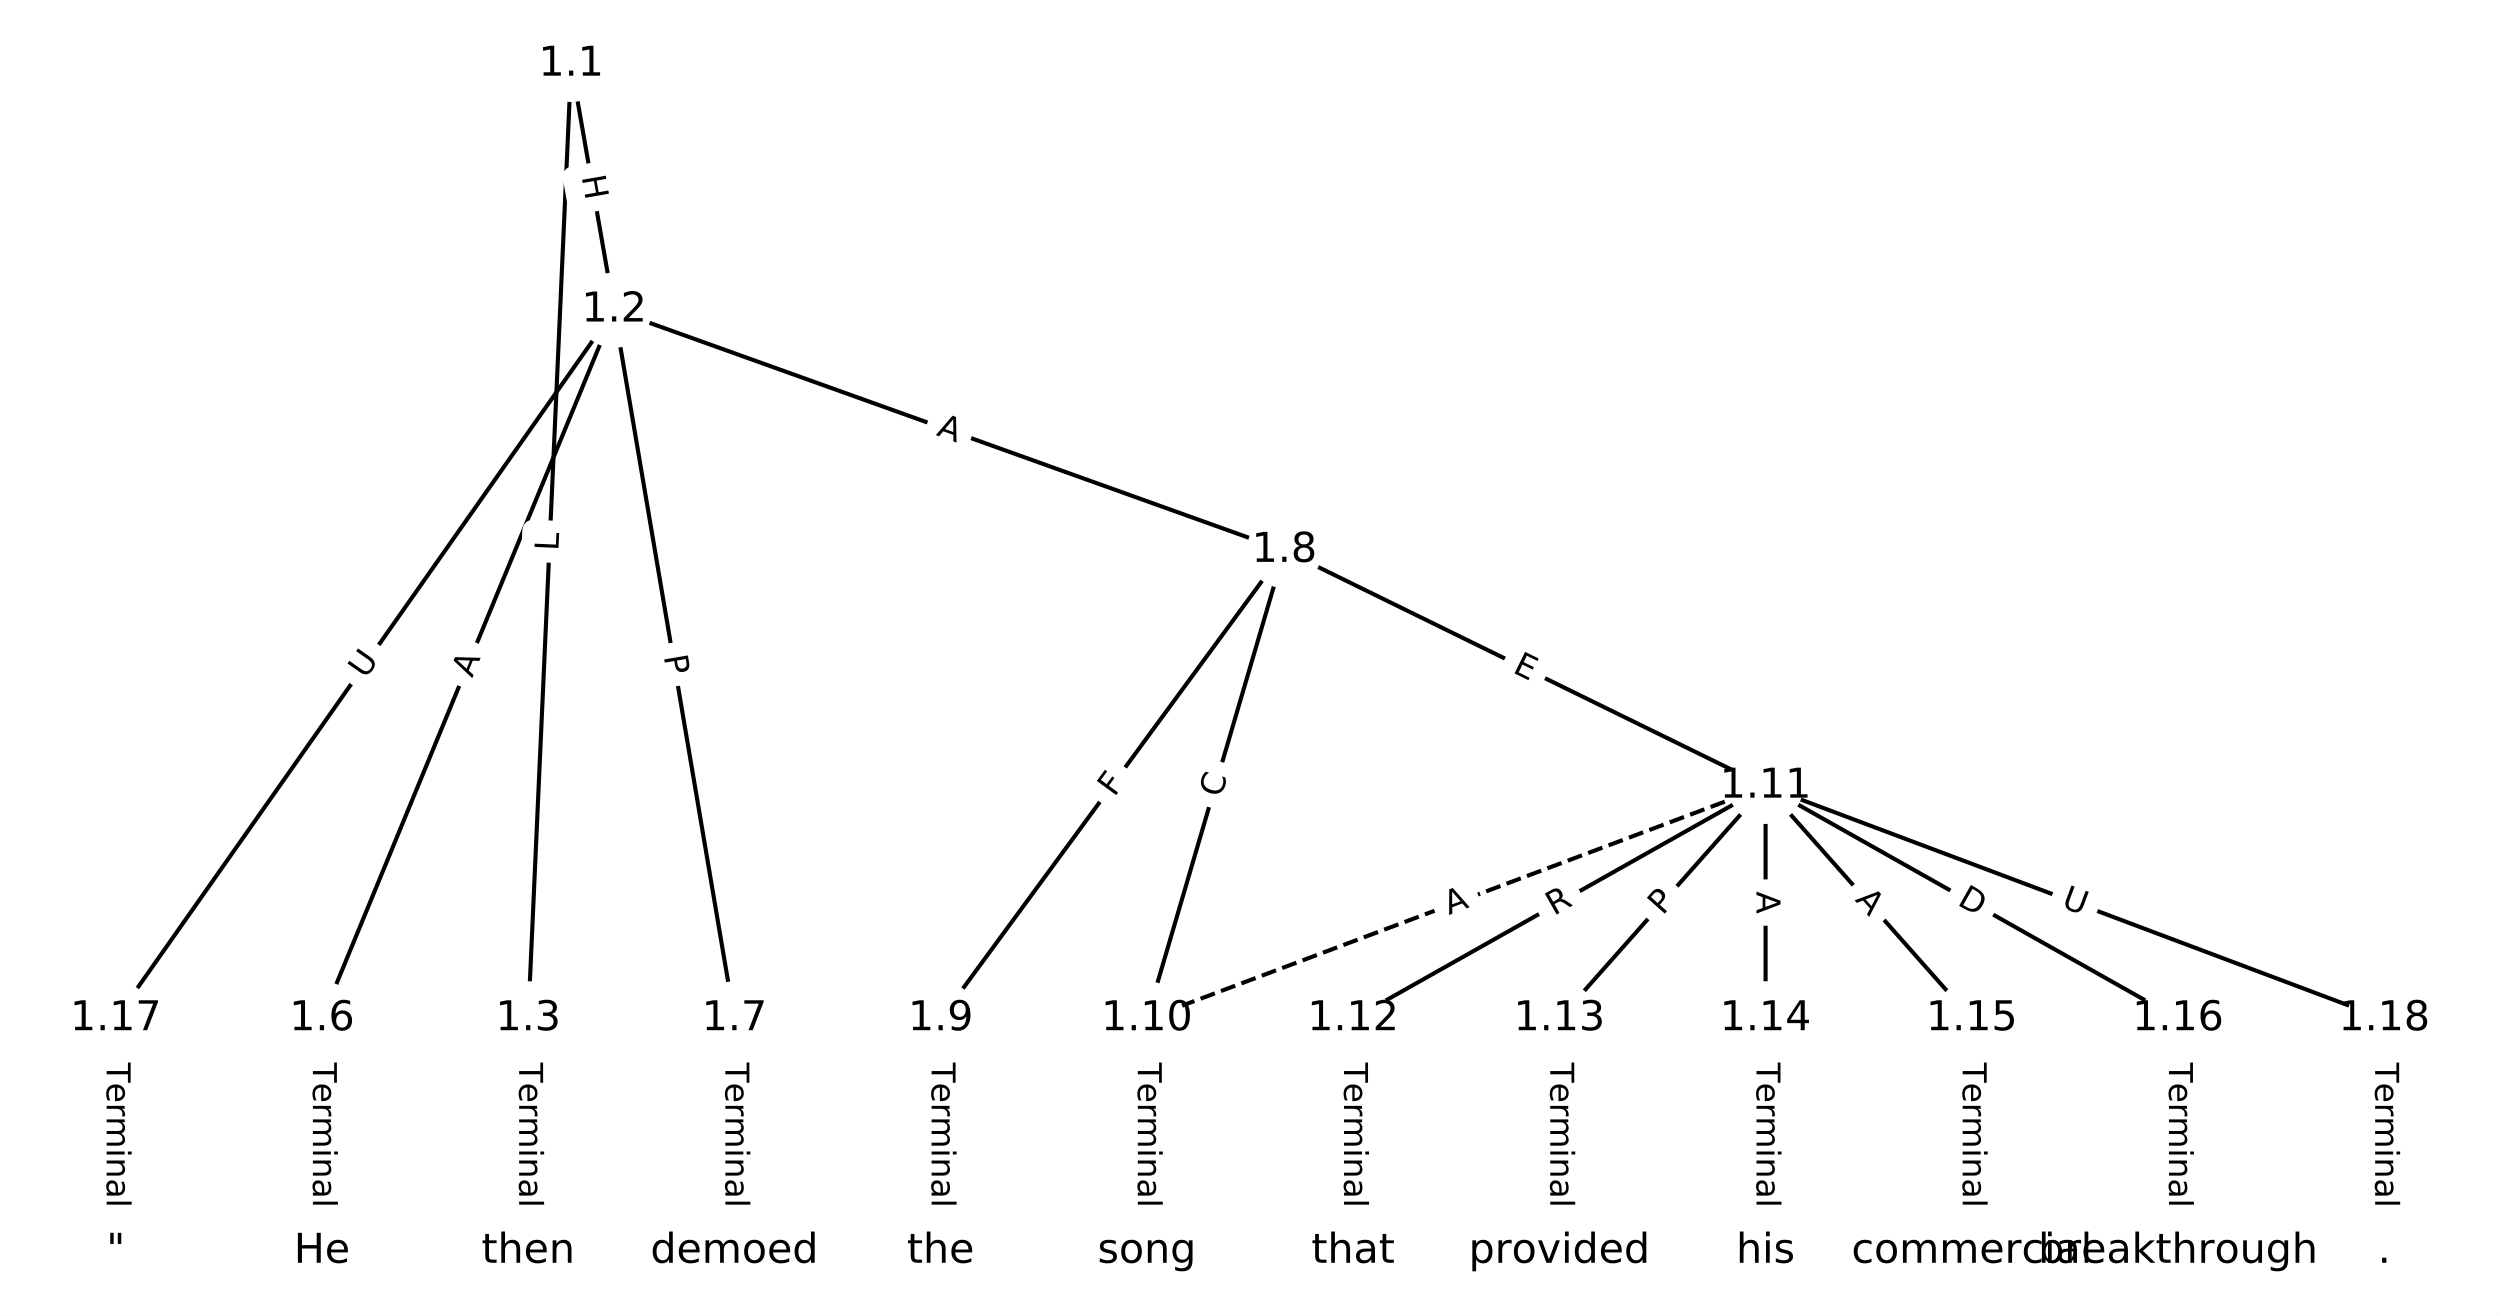
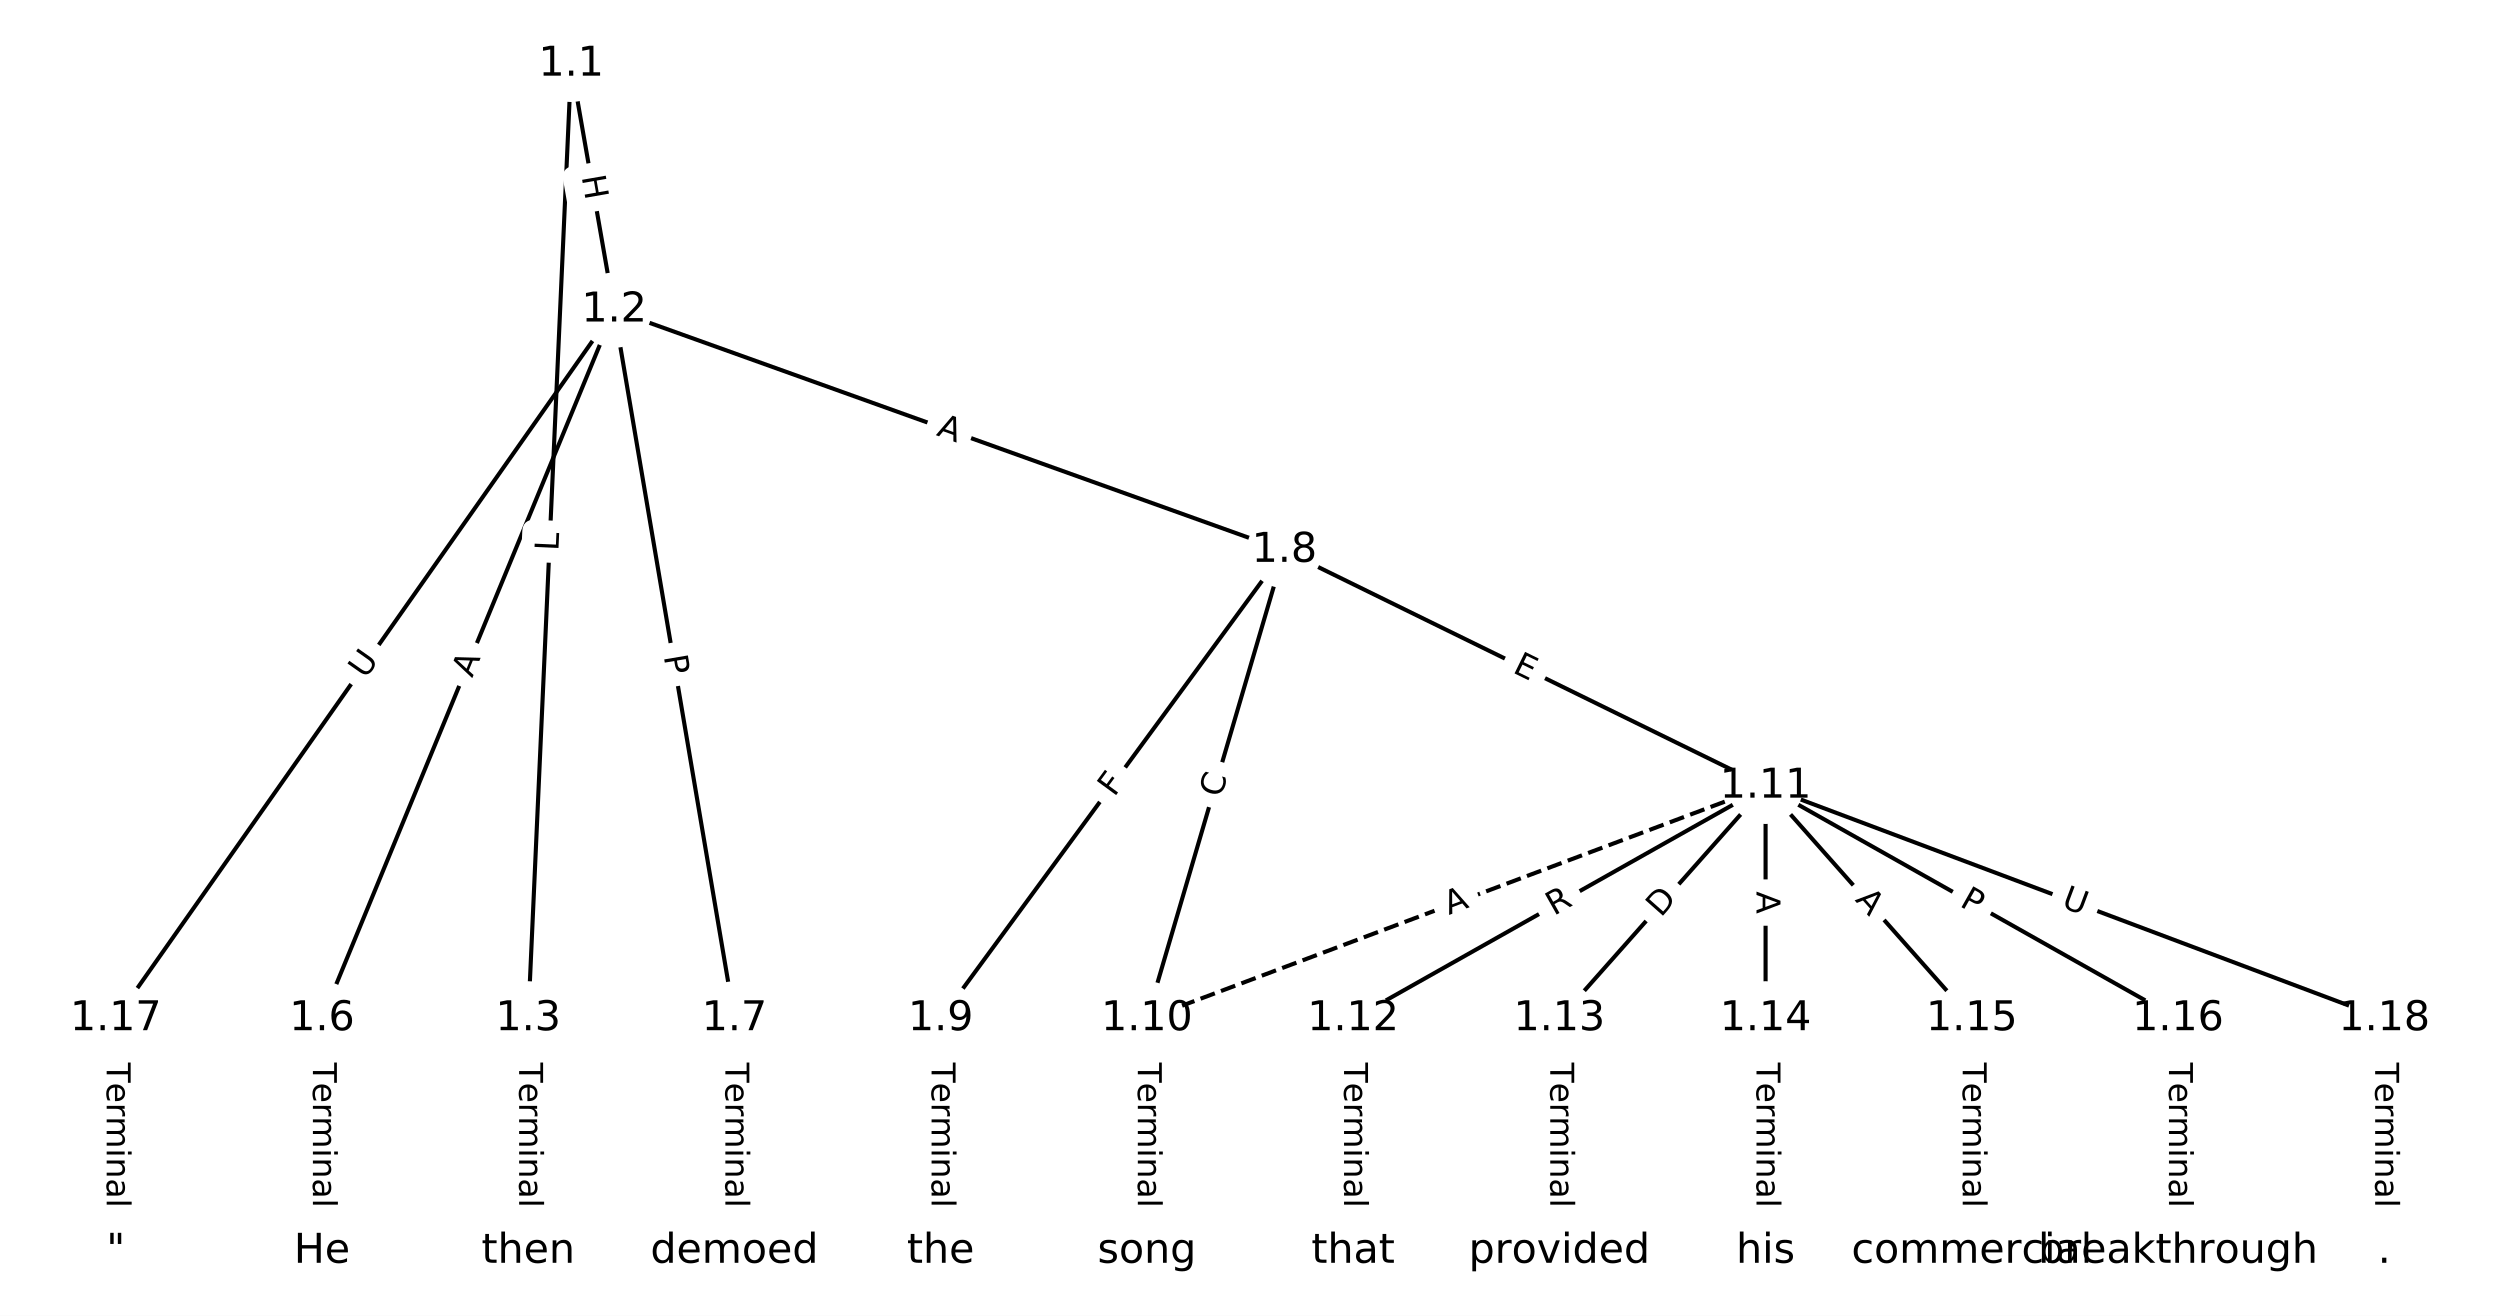
<svg xmlns="http://www.w3.org/2000/svg" xmlns:xlink="http://www.w3.org/1999/xlink" width="608pt" height="320pt" version="1.1" viewBox="0 0 608 320">
  <defs>
    <style type="text/css">*{stroke-linecap:butt;stroke-linejoin:round;}</style>
  </defs>
  <path d="m0 320h608v-320h-608z" fill="#fff" />
  <g fill="none" stroke="#000">
    <path d="m138.91 15.648 10.449 59.784" clip-path="url(#a)" />
    <path d="m138.91 15.648-10.449 232.14" clip-path="url(#a)" />
    <path d="m149.36 75.431-71.052 172.36" clip-path="url(#a)" />
    <path d="m149.36 75.431 29.257 172.36" clip-path="url(#a)" />
    <path d="m149.36 75.431 163 58.452" clip-path="url(#a)" />
    <path d="m149.36 75.431-121.21 172.36" clip-path="url(#a)" />
    <path d="m128.46 247.79v56.561" clip-path="url(#a)" />
    <path d="m78.305 247.79v56.561" clip-path="url(#a)" />
    <path d="m178.61 247.79v56.561" clip-path="url(#a)" />
    <path d="m312.36 133.88-83.591 113.91" clip-path="url(#a)" />
    <path d="m312.36 133.88-33.436 113.91" clip-path="url(#a)" />
    <path d="m312.36 133.88 117.03 57.348" clip-path="url(#a)" />
    <path d="m228.77 247.79v56.561" clip-path="url(#a)" />
    <path d="m278.92 247.79v56.561" clip-path="url(#a)" />
    <path d="m429.39 191.23-150.46 56.561" clip-path="url(#a)" stroke-dasharray="3.7,1.6" />
    <path d="m429.39 191.23-100.31 56.561" clip-path="url(#a)" />
    <path d="m429.39 191.23-50.154 56.561" clip-path="url(#a)" />
    <path d="m429.39 191.23v56.561" clip-path="url(#a)" />
    <path d="m429.39 191.23 50.154 56.561" clip-path="url(#a)" />
    <path d="m429.39 191.23 100.31 56.561" clip-path="url(#a)" />
    <path d="m429.39 191.23 150.46 56.561" clip-path="url(#a)" />
    <path d="m329.08 247.79v56.561" clip-path="url(#a)" />
    <path d="m379.23 247.79v56.561" clip-path="url(#a)" />
    <path d="m429.39 247.79v56.561" clip-path="url(#a)" />
    <path d="m479.54 247.79v56.561" clip-path="url(#a)" />
    <path d="m529.69 247.79v56.561" clip-path="url(#a)" />
    <path d="m28.151 247.79v56.561" clip-path="url(#a)" />
    <path d="m579.85 247.79v56.561" clip-path="url(#a)" />
  </g>
  <path d="m137.44 43.656 1.036 5.926q0.413 2.364 2.777 1.951l7.627-1.333q2.364-0.413 1.951-2.777l-1.036-5.926q-0.413-2.364-2.777-1.951l-7.627 1.333q-2.364 0.413-1.951 2.777z" clip-path="url(#a)" fill="#fff" stroke="#fff" />
  <g clip-path="url(#a)">
    <defs>
      <path id="u" d="m9.812 72.906h9.859v-29.891h35.844v29.891h9.859v-72.906h-9.859v34.719h-35.844v-34.719h-9.859z" />
    </defs>
    <g transform="translate(141.44 42.956) rotate(80.086) scale(.08 -.08)">
      <use xlink:href="#u" />
    </g>
  </g>
  <path d="m139.85 134.23 0.2-4.453q0.108-2.398-2.29-2.506l-7.735-0.348q-2.398-0.108-2.506 2.29l-0.2 4.453q-0.108 2.398 2.29 2.506l7.735 0.348q2.398 0.108 2.506-2.29z" clip-path="url(#a)" fill="#fff" stroke="#fff" />
  <g clip-path="url(#a)">
    <defs>
      <path id="ae" d="m9.812 72.906h9.859v-64.609h35.5v-8.297h-45.359z" />
    </defs>
    <g transform="translate(135.79 134.05) rotate(-87.423) scale(.08 -.08)">
      <use xlink:href="#ae" />
    </g>
  </g>
  <path d="m118.59 166.53 2.086-5.059q0.915-2.219-1.304-3.134l-7.158-2.951q-2.219-0.915-3.134 1.304l-2.086 5.059q-0.915 2.219 1.304 3.134l7.158 2.951q2.219 0.915 3.134-1.304z" clip-path="url(#a)" fill="#fff" stroke="#fff" />
  <g clip-path="url(#a)">
    <defs>
      <path id="n" d="m34.188 63.188-13.391-36.281h26.812zm-5.578 9.719h11.188l27.781-72.906h-10.25l-6.641 18.703h-32.859l-6.641-18.703h-10.406z" />
    </defs>
    <g transform="translate(114.83 164.98) rotate(-67.597) scale(.08 -.08)">
      <use xlink:href="#n" />
    </g>
  </g>
  <path d="m157.4 160.28 0.807 4.756q0.402 2.366 2.768 1.964l7.633-1.296q2.366-0.402 1.964-2.768l-0.807-4.756q-0.402-2.366-2.768-1.964l-7.633 1.296q-2.366 0.402-1.964 2.768z" clip-path="url(#a)" fill="#fff" stroke="#fff" />
  <g clip-path="url(#a)">
    <defs>
      <path id="t" d="m19.672 64.797v-27.391h12.406q6.891 0 10.641 3.562 3.766 3.562 3.766 10.156 0 6.547-3.766 10.109-3.75 3.562-10.641 3.562zm-9.859 8.109h22.266q12.266 0 18.531-5.547 6.281-5.547 6.281-16.234 0-10.797-6.281-16.312-6.266-5.516-18.531-5.516h-12.406v-29.297h-9.859z" />
    </defs>
    <g transform="translate(161.41 159.6) rotate(80.366) scale(.08 -.08)">
      <use xlink:href="#t" />
    </g>
  </g>
  <path d="m226.17 109.64 5.151 1.847q2.259 0.81 3.069-1.449l2.614-7.288q0.81-2.259-1.449-3.069l-5.151-1.847q-2.259-0.81-3.069 1.449l-2.614 7.288q-0.81 2.259 1.449 3.069z" clip-path="url(#a)" fill="#fff" stroke="#fff" />
  <g clip-path="url(#a)">
    <g transform="translate(227.54 105.81) rotate(19.728) scale(.08 -.08)">
      <use xlink:href="#n" />
    </g>
  </g>
  <path d="m92.2 167.61 3.368-4.789q1.381-1.963-0.583-3.344l-6.333-4.454q-1.963-1.381-3.344 0.583l-3.368 4.789q-1.381 1.963 0.583 3.344l6.333 4.454q1.963 1.381 3.344-0.583z" clip-path="url(#a)" fill="#fff" stroke="#fff" />
  <g clip-path="url(#a)">
    <defs>
      <path id="s" d="m8.688 72.906h9.922v-44.297q0-11.719 4.234-16.875 4.25-5.141 13.781-5.141 9.469 0 13.719 5.141 4.25 5.156 4.25 16.875v44.297h9.906v-45.516q0-14.25-7.062-21.531-7.047-7.281-20.812-7.281-13.828 0-20.891 7.281-7.047 7.281-7.047 21.531z" />
    </defs>
    <g transform="translate(88.876 165.28) rotate(-54.885) scale(.08 -.08)">
      <use xlink:href="#s" />
    </g>
  </g>
  <path d="m122.19 258.43v35.285q0 2.4 2.4 2.4h7.742q2.4 0 2.4-2.4v-35.285q0-2.4-2.4-2.4h-7.742q-2.4 0-2.4 2.4z" clip-path="url(#a)" fill="#fff" stroke="#fff" />
  <g clip-path="url(#a)">
    <defs>
      <path id="l" d="m-0.297 72.906h61.672v-8.312h-25.875v-64.594h-9.906v64.594h-25.891z" />
      <path id="d" d="m56.203 29.594v-4.391h-41.312q0.594-9.281 5.594-14.141t13.938-4.859q5.172 0 10.031 1.266t9.656 3.812v-8.5q-4.844-2.047-9.922-3.125t-10.297-1.078q-13.094 0-20.734 7.609-7.641 7.625-7.641 20.625 0 13.422 7.25 21.297 7.25 7.891 19.562 7.891 11.031 0 17.453-7.109 6.422-7.094 6.422-19.297zm-8.984 2.641q-0.094 7.359-4.125 11.75-4.031 4.406-10.672 4.406-7.516 0-12.031-4.25t-5.203-11.969z" />
      <path id="f" d="m41.109 46.297q-1.516 0.875-3.297 1.281-1.781 0.422-3.922 0.422-7.625 0-11.703-4.953t-4.078-14.234v-28.812h-9.031v54.688h9.031v-8.5q2.844 4.984 7.375 7.391 4.547 2.422 11.047 2.422 0.922 0 2.047-0.125 1.125-0.109 2.484-0.359z" />
      <path id="h" d="m52 44.188q3.375 6.062 8.062 8.938t11.031 2.875q8.547 0 13.188-5.984 4.641-5.969 4.641-17v-33.016h-9.031v32.719q0 7.859-2.797 11.656-2.781 3.812-8.484 3.812-6.984 0-11.047-4.641-4.047-4.625-4.047-12.641v-30.906h-9.031v32.719q0 7.906-2.781 11.688t-8.594 3.781q-6.891 0-10.953-4.656-4.047-4.656-4.047-12.625v-30.906h-9.031v54.688h9.031v-8.5q3.078 5.031 7.375 7.422t10.203 2.391q5.969 0 10.141-3.031 4.172-3.016 6.172-8.781z" />
      <path id="i" d="m9.422 54.688h8.984v-54.688h-8.984zm0 21.297h8.984v-11.391h-8.984z" />
      <path id="j" d="m54.891 33.016v-33.016h-8.984v32.719q0 7.766-3.031 11.609-3.031 3.859-9.078 3.859-7.281 0-11.484-4.641-4.203-4.625-4.203-12.641v-30.906h-9.031v54.688h9.031v-8.5q3.234 4.938 7.594 7.375 4.375 2.438 10.094 2.438 9.422 0 14.25-5.828 4.844-5.828 4.844-17.156z" />
      <path id="g" d="m34.281 27.484q-10.891 0-15.094-2.484t-4.203-8.5q0-4.781 3.156-7.594 3.156-2.797 8.562-2.797 7.484 0 12 5.297t4.516 14.078v2zm17.922 3.719v-31.203h-8.984v8.297q-3.078-4.969-7.672-7.344t-11.234-2.375q-8.391 0-13.359 4.719-4.953 4.719-4.953 12.625 0 9.219 6.172 13.906 6.188 4.688 18.438 4.688h12.609v0.891q0 6.203-4.078 9.594t-11.453 3.391q-4.688 0-9.141-1.125-4.438-1.125-8.531-3.375v8.312q4.922 1.906 9.562 2.844 4.641 0.953 9.031 0.953 11.875 0 17.734-6.156 5.859-6.141 5.859-18.641z" />
      <path id="k" d="m9.422 75.984h8.984v-75.984h-8.984z" />
    </defs>
    <g transform="translate(126.25 258.43) rotate(90) scale(.08 -.08)">
      <use xlink:href="#l" />
      <use x="60.818" xlink:href="#d" />
      <use x="122.342" xlink:href="#f" />
      <use x="163.439" xlink:href="#h" />
      <use x="260.852" xlink:href="#i" />
      <use x="288.635" xlink:href="#j" />
      <use x="352.014" xlink:href="#g" />
      <use x="413.293" xlink:href="#k" />
    </g>
  </g>
  <path d="m72.034 258.43v35.285q0 2.4 2.4 2.4h7.742q2.4 0 2.4-2.4v-35.285q0-2.4-2.4-2.4h-7.742q-2.4 0-2.4 2.4z" clip-path="url(#a)" fill="#fff" stroke="#fff" />
  <g clip-path="url(#a)">
    <g transform="translate(76.098 258.43) rotate(90) scale(.08 -.08)">
      <use xlink:href="#l" />
      <use x="60.818" xlink:href="#d" />
      <use x="122.342" xlink:href="#f" />
      <use x="163.439" xlink:href="#h" />
      <use x="260.852" xlink:href="#i" />
      <use x="288.635" xlink:href="#j" />
      <use x="352.014" xlink:href="#g" />
      <use x="413.293" xlink:href="#k" />
    </g>
  </g>
  <path d="m172.34 258.43v35.285q0 2.4 2.4 2.4h7.742q2.4 0 2.4-2.4v-35.285q0-2.4-2.4-2.4h-7.742q-2.4 0-2.4 2.4z" clip-path="url(#a)" fill="#fff" stroke="#fff" />
  <g clip-path="url(#a)">
    <g transform="translate(176.41 258.43) rotate(90) scale(.08 -.08)">
      <use xlink:href="#l" />
      <use x="60.818" xlink:href="#d" />
      <use x="122.342" xlink:href="#f" />
      <use x="163.439" xlink:href="#h" />
      <use x="260.852" xlink:href="#i" />
      <use x="288.635" xlink:href="#j" />
      <use x="352.014" xlink:href="#g" />
      <use x="413.293" xlink:href="#k" />
    </g>
  </g>
  <path d="m274.26 196.4 2.722-3.71q1.42-1.935-0.515-3.355l-6.242-4.581q-1.935-1.42-3.355 0.515l-2.722 3.71q-1.42 1.935 0.515 3.355l6.242 4.581q1.935 1.42 3.355-0.515z" clip-path="url(#a)" fill="#fff" stroke="#fff" />
  <g clip-path="url(#a)">
    <defs>
      <path id="af" d="m9.812 72.906h41.891v-8.312h-32.031v-21.484h28.906v-8.297h-28.906v-34.812h-9.859z" />
    </defs>
    <g transform="translate(270.98 194) rotate(-53.727) scale(.08 -.08)">
      <use xlink:href="#af" />
    </g>
  </g>
  <path d="m300.87 195.28 1.573-5.36q0.676-2.303-1.627-2.979l-7.429-2.181q-2.303-0.676-2.979 1.627l-1.573 5.36q-0.676 2.303 1.627 2.979l7.429 2.181q2.303 0.676 2.979-1.627z" clip-path="url(#a)" fill="#fff" stroke="#fff" />
  <g clip-path="url(#a)">
    <defs>
      <path id="ai" d="m64.406 67.281v-10.391q-4.984 4.641-10.625 6.922-5.641 2.297-11.984 2.297-12.5 0-19.141-7.641t-6.641-22.094q0-14.406 6.641-22.047t19.141-7.641q6.344 0 11.984 2.297t10.625 6.938v-10.312q-5.172-3.516-10.969-5.281-5.781-1.75-12.219-1.75-16.562 0-26.094 10.125-9.516 10.141-9.516 27.672 0 17.578 9.516 27.703 9.531 10.141 26.094 10.141 6.531 0 12.312-1.734 5.797-1.734 10.875-5.203z" />
    </defs>
    <g transform="translate(296.97 194.14) rotate(-73.641) scale(.08 -.08)">
      <use xlink:href="#ai" />
    </g>
  </g>
  <path d="m365.84 167.08 4.539 2.224q2.155 1.056 3.211-1.099l3.407-6.953q1.056-2.155-1.099-3.211l-4.539-2.224q-2.155-1.056-3.211 1.099l-3.407 6.953q-1.056 2.155 1.099 3.211z" clip-path="url(#a)" fill="#fff" stroke="#fff" />
  <g clip-path="url(#a)">
    <defs>
      <path id="ag" d="m9.812 72.906h46.094v-8.312h-36.234v-21.578h34.719v-8.297h-34.719v-26.422h37.109v-8.297h-46.969z" />
    </defs>
    <g transform="translate(367.63 163.43) rotate(26.107) scale(.08 -.08)">
      <use xlink:href="#ag" />
    </g>
  </g>
  <path d="m222.5 258.43v35.285q0 2.4 2.4 2.4h7.742q2.4 0 2.4-2.4v-35.285q0-2.4-2.4-2.4h-7.742q-2.4 0-2.4 2.4z" clip-path="url(#a)" fill="#fff" stroke="#fff" />
  <g clip-path="url(#a)">
    <g transform="translate(226.56 258.43) rotate(90) scale(.08 -.08)">
      <use xlink:href="#l" />
      <use x="60.818" xlink:href="#d" />
      <use x="122.342" xlink:href="#f" />
      <use x="163.439" xlink:href="#h" />
      <use x="260.852" xlink:href="#i" />
      <use x="288.635" xlink:href="#j" />
      <use x="352.014" xlink:href="#g" />
      <use x="413.293" xlink:href="#k" />
    </g>
  </g>
  <path d="m272.65 258.43v35.285q0 2.4 2.4 2.4h7.742q2.4 0 2.4-2.4v-35.285q0-2.4-2.4-2.4h-7.742q-2.4 0-2.4 2.4z" clip-path="url(#a)" fill="#fff" stroke="#fff" />
  <g clip-path="url(#a)">
    <g transform="translate(276.72 258.43) rotate(90) scale(.08 -.08)">
      <use xlink:href="#l" />
      <use x="60.818" xlink:href="#d" />
      <use x="122.342" xlink:href="#f" />
      <use x="163.439" xlink:href="#h" />
      <use x="260.852" xlink:href="#i" />
      <use x="288.635" xlink:href="#j" />
      <use x="352.014" xlink:href="#g" />
      <use x="413.293" xlink:href="#k" />
    </g>
  </g>
  <path d="m353.8 226.34 5.122-1.926q2.247-0.844 1.402-3.091l-2.724-7.247q-0.844-2.247-3.091-1.402l-5.122 1.926q-2.247 0.844-1.402 3.091l2.724 7.247q0.844 2.247 3.091 1.402z" clip-path="url(#a)" fill="#fff" stroke="#fff" />
  <g clip-path="url(#a)">
    <g transform="translate(352.37 222.54) rotate(-20.602) scale(.08 -.08)">
      <use xlink:href="#n" />
    </g>
  </g>
  <path d="m379.89 226.34 4.842-2.73q2.091-1.179 0.912-3.269l-3.803-6.744q-1.179-2.091-3.269-0.912l-4.842 2.73q-2.091 1.179-0.912 3.269l3.803 6.744q1.179 2.091 3.269 0.912z" clip-path="url(#a)" fill="#fff" stroke="#fff" />
  <g clip-path="url(#a)">
    <defs>
      <path id="ad" d="m44.391 34.188q3.172-1.078 6.172-4.594t6.031-9.672l10.016-19.922h-10.609l-9.312 18.703q-3.625 7.328-7.016 9.719t-9.25 2.391h-10.75v-30.812h-9.859v72.906h22.266q12.5 0 18.656-5.234 6.156-5.219 6.156-15.766 0-6.891-3.203-11.438-3.203-4.531-9.297-6.281zm-24.719 30.609v-25.875h12.406q7.125 0 10.766 3.297t3.641 9.688-3.641 9.641-10.766 3.25z" />
    </defs>
    <g transform="translate(377.89 222.8) rotate(-29.417) scale(.08 -.08)">
      <use xlink:href="#ad" />
    </g>
  </g>
-   <path d="m407.4 225.48 3.2-3.609q1.592-1.796-0.203-3.388l-5.793-5.137q-1.796-1.592-3.388 0.203l-3.2 3.609q-1.592 1.796 0.203 3.388l5.793 5.137q1.796 1.592 3.388-0.203z" clip-path="url(#a)" fill="#fff" stroke="#fff" />
-   <g clip-path="url(#a)">
-     <g transform="translate(404.36 222.78) rotate(-48.435) scale(.08 -.08)">
-       <use xlink:href="#t" />
+   <path d="m406.96 225.98 4.087-4.609q1.592-1.796-0.203-3.388l-5.793-5.137q-1.796-1.592-3.388 0.203l-4.087 4.609q-1.592 1.796 0.203 3.388l5.793 5.137q1.796 1.592 3.388-0.203z" clip-path="url(#a)" fill="#fff" stroke="#fff" />
+   <g clip-path="url(#a)">
+     <defs>
+       <path id="ah" d="m19.672 64.797v-56.688h11.922q15.094 0 22.094 6.828 7 6.844 7 21.594 0 14.641-7 21.453t-22.094 6.812zm-9.859 8.109h20.266q21.188 0 31.094-8.812 9.922-8.812 9.922-27.562 0-18.859-9.969-27.703-9.953-8.828-31.047-8.828h-20.266z" />
+     </defs>
+     <g transform="translate(403.92 223.28) rotate(-48.435) scale(.08 -.08)">
+       <use xlink:href="#ah" />
    </g>
  </g>
  <path d="m423.11 216.77v5.473q0 2.4 2.4 2.4h7.742q2.4 0 2.4-2.4v-5.473q0-2.4-2.4-2.4h-7.742q-2.4 0-2.4 2.4z" clip-path="url(#a)" fill="#fff" stroke="#fff" />
  <g clip-path="url(#a)">
    <g transform="translate(427.18 216.77) rotate(90) scale(.08 -.08)">
      <use xlink:href="#n" />
    </g>
  </g>
  <path d="m447.96 221.62 3.631 4.095q1.592 1.796 3.388 0.203l5.793-5.137q1.796-1.592 0.203-3.388l-3.631-4.095q-1.592-1.796-3.388-0.203l-5.793 5.137q-1.796 1.592-0.203 3.388z" clip-path="url(#a)" fill="#fff" stroke="#fff" />
  <g clip-path="url(#a)">
    <g transform="translate(451 218.93) rotate(48.435) scale(.08 -.08)">
      <use xlink:href="#n" />
    </g>
  </g>
-   <path d="m473.78 223.46 5.366 3.026q2.091 1.179 3.269-0.912l3.803-6.744q1.179-2.091-0.912-3.269l-5.366-3.026q-2.091-1.179-3.269 0.912l-3.803 6.744q-1.179 2.091 0.912 3.269z" clip-path="url(#a)" fill="#fff" stroke="#fff" />
-   <g clip-path="url(#a)">
-     <defs>
-       <path id="ah" d="m19.672 64.797v-56.688h11.922q15.094 0 22.094 6.828 7 6.844 7 21.594 0 14.641-7 21.453t-22.094 6.812zm-9.859 8.109h20.266q21.188 0 31.094-8.812 9.922-8.812 9.922-27.562 0-18.859-9.969-27.703-9.953-8.828-31.047-8.828h-20.266z" />
-     </defs>
-     <g transform="translate(475.77 219.92) rotate(29.417) scale(.08 -.08)">
-       <use xlink:href="#ah" />
+   <path d="m474.36 223.79 4.202 2.369q2.091 1.179 3.269-0.912l3.803-6.744q1.179-2.091-0.912-3.269l-4.202-2.369q-2.091-1.179-3.269 0.912l-3.803 6.744q-1.179 2.091 0.912 3.269z" clip-path="url(#a)" fill="#fff" stroke="#fff" />
+   <g clip-path="url(#a)">
+     <g transform="translate(476.36 220.25) rotate(29.417) scale(.08 -.08)">
+       <use xlink:href="#t" />
    </g>
  </g>
  <path d="m499.67 224.35 5.481 2.06q2.247 0.844 3.091-1.402l2.724-7.247q0.844-2.247-1.402-3.091l-5.481-2.06q-2.247-0.844-3.091 1.402l-2.724 7.247q-0.844 2.247 1.402 3.091z" clip-path="url(#a)" fill="#fff" stroke="#fff" />
  <g clip-path="url(#a)">
    <g transform="translate(501.1 220.55) rotate(20.602) scale(.08 -.08)">
      <use xlink:href="#s" />
    </g>
  </g>
  <path d="m322.81 258.43v35.285q0 2.4 2.4 2.4h7.742q2.4 0 2.4-2.4v-35.285q0-2.4-2.4-2.4h-7.742q-2.4 0-2.4 2.4z" clip-path="url(#a)" fill="#fff" stroke="#fff" />
  <g clip-path="url(#a)">
    <g transform="translate(326.87 258.43) rotate(90) scale(.08 -.08)">
      <use xlink:href="#l" />
      <use x="60.818" xlink:href="#d" />
      <use x="122.342" xlink:href="#f" />
      <use x="163.439" xlink:href="#h" />
      <use x="260.852" xlink:href="#i" />
      <use x="288.635" xlink:href="#j" />
      <use x="352.014" xlink:href="#g" />
      <use x="413.293" xlink:href="#k" />
    </g>
  </g>
  <path d="m372.96 258.43v35.285q0 2.4 2.4 2.4h7.742q2.4 0 2.4-2.4v-35.285q0-2.4-2.4-2.4h-7.742q-2.4 0-2.4 2.4z" clip-path="url(#a)" fill="#fff" stroke="#fff" />
  <g clip-path="url(#a)">
    <g transform="translate(377.02 258.43) rotate(90) scale(.08 -.08)">
      <use xlink:href="#l" />
      <use x="60.818" xlink:href="#d" />
      <use x="122.342" xlink:href="#f" />
      <use x="163.439" xlink:href="#h" />
      <use x="260.852" xlink:href="#i" />
      <use x="288.635" xlink:href="#j" />
      <use x="352.014" xlink:href="#g" />
      <use x="413.293" xlink:href="#k" />
    </g>
  </g>
  <path d="m423.11 258.43v35.285q0 2.4 2.4 2.4h7.742q2.4 0 2.4-2.4v-35.285q0-2.4-2.4-2.4h-7.742q-2.4 0-2.4 2.4z" clip-path="url(#a)" fill="#fff" stroke="#fff" />
  <g clip-path="url(#a)">
    <g transform="translate(427.18 258.43) rotate(90) scale(.08 -.08)">
      <use xlink:href="#l" />
      <use x="60.818" xlink:href="#d" />
      <use x="122.342" xlink:href="#f" />
      <use x="163.439" xlink:href="#h" />
      <use x="260.852" xlink:href="#i" />
      <use x="288.635" xlink:href="#j" />
      <use x="352.014" xlink:href="#g" />
      <use x="413.293" xlink:href="#k" />
    </g>
  </g>
  <path d="m473.27 258.43v35.285q0 2.4 2.4 2.4h7.742q2.4 0 2.4-2.4v-35.285q0-2.4-2.4-2.4h-7.742q-2.4 0-2.4 2.4z" clip-path="url(#a)" fill="#fff" stroke="#fff" />
  <g clip-path="url(#a)">
    <g transform="translate(477.33 258.43) rotate(90) scale(.08 -.08)">
      <use xlink:href="#l" />
      <use x="60.818" xlink:href="#d" />
      <use x="122.342" xlink:href="#f" />
      <use x="163.439" xlink:href="#h" />
      <use x="260.852" xlink:href="#i" />
      <use x="288.635" xlink:href="#j" />
      <use x="352.014" xlink:href="#g" />
      <use x="413.293" xlink:href="#k" />
    </g>
  </g>
  <path d="m523.42 258.43v35.285q0 2.4 2.4 2.4h7.742q2.4 0 2.4-2.4v-35.285q0-2.4-2.4-2.4h-7.742q-2.4 0-2.4 2.4z" clip-path="url(#a)" fill="#fff" stroke="#fff" />
  <g clip-path="url(#a)">
    <g transform="translate(527.49 258.43) rotate(90) scale(.08 -.08)">
      <use xlink:href="#l" />
      <use x="60.818" xlink:href="#d" />
      <use x="122.342" xlink:href="#f" />
      <use x="163.439" xlink:href="#h" />
      <use x="260.852" xlink:href="#i" />
      <use x="288.635" xlink:href="#j" />
      <use x="352.014" xlink:href="#g" />
      <use x="413.293" xlink:href="#k" />
    </g>
  </g>
  <path d="m21.879 258.43v35.285q0 2.4 2.4 2.4h7.742q2.4 0 2.4-2.4v-35.285q0-2.4-2.4-2.4h-7.742q-2.4 0-2.4 2.4z" clip-path="url(#a)" fill="#fff" stroke="#fff" />
  <g clip-path="url(#a)">
    <g transform="translate(25.943 258.43) rotate(90) scale(.08 -.08)">
      <use xlink:href="#l" />
      <use x="60.818" xlink:href="#d" />
      <use x="122.342" xlink:href="#f" />
      <use x="163.439" xlink:href="#h" />
      <use x="260.852" xlink:href="#i" />
      <use x="288.635" xlink:href="#j" />
      <use x="352.014" xlink:href="#g" />
      <use x="413.293" xlink:href="#k" />
    </g>
  </g>
  <path d="m573.58 258.43v35.285q0 2.4 2.4 2.4h7.742q2.4 0 2.4-2.4v-35.285q0-2.4-2.4-2.4h-7.742q-2.4 0-2.4 2.4z" clip-path="url(#a)" fill="#fff" stroke="#fff" />
  <g clip-path="url(#a)">
    <g transform="translate(577.64 258.43) rotate(90) scale(.08 -.08)">
      <use xlink:href="#l" />
      <use x="60.818" xlink:href="#d" />
      <use x="122.342" xlink:href="#f" />
      <use x="163.439" xlink:href="#h" />
      <use x="260.852" xlink:href="#i" />
      <use x="288.635" xlink:href="#j" />
      <use x="352.014" xlink:href="#g" />
      <use x="413.293" xlink:href="#k" />
    </g>
  </g>
  <defs>
    <path id="b" d="m0 8.66c2.297 0 4.5-0.912 6.124-2.537 1.624-1.624 2.537-3.827 2.537-6.124s-0.912-4.5-2.537-6.124c-1.624-1.624-3.827-2.537-6.124-2.537s-4.5 0.912-6.124 2.537c-1.624 1.624-2.537 3.827-2.537 6.124s0.912 4.5 2.537 6.124c1.624 1.624 3.827 2.537 6.124 2.537z" />
  </defs>
  <g clip-path="url(#a)">
    <use x="28.151" y="304.352" fill="#ffffff" stroke="#ffffff" xlink:href="#b" />
  </g>
  <g clip-path="url(#a)">
    <use x="78.305" y="304.352" fill="#ffffff" stroke="#ffffff" xlink:href="#b" />
  </g>
  <g clip-path="url(#a)">
    <use x="128.46" y="304.352" fill="#ffffff" stroke="#ffffff" xlink:href="#b" />
  </g>
  <g clip-path="url(#a)">
    <use x="178.614" y="304.352" fill="#ffffff" stroke="#ffffff" xlink:href="#b" />
  </g>
  <g clip-path="url(#a)">
    <use x="228.768" y="304.352" fill="#ffffff" stroke="#ffffff" xlink:href="#b" />
  </g>
  <g clip-path="url(#a)">
    <use x="278.923" y="304.352" fill="#ffffff" stroke="#ffffff" xlink:href="#b" />
  </g>
  <g clip-path="url(#a)">
    <use x="329.077" y="304.352" fill="#ffffff" stroke="#ffffff" xlink:href="#b" />
  </g>
  <g clip-path="url(#a)">
    <use x="379.232" y="304.352" fill="#ffffff" stroke="#ffffff" xlink:href="#b" />
  </g>
  <g clip-path="url(#a)">
    <use x="429.386" y="304.352" fill="#ffffff" stroke="#ffffff" xlink:href="#b" />
  </g>
  <g clip-path="url(#a)">
    <use x="479.54" y="304.352" fill="#ffffff" stroke="#ffffff" xlink:href="#b" />
  </g>
  <g clip-path="url(#a)">
    <use x="529.695" y="304.352" fill="#ffffff" stroke="#ffffff" xlink:href="#b" />
  </g>
  <g clip-path="url(#a)">
    <use x="579.849" y="304.352" fill="#ffffff" stroke="#ffffff" xlink:href="#b" />
  </g>
  <g clip-path="url(#a)">
    <use x="138.908" y="15.648" fill="#ffffff" stroke="#ffffff" xlink:href="#b" />
  </g>
  <g clip-path="url(#a)">
    <use x="149.357" y="75.431" fill="#ffffff" stroke="#ffffff" xlink:href="#b" />
  </g>
  <g clip-path="url(#a)">
    <use x="128.46" y="247.792" fill="#ffffff" stroke="#ffffff" xlink:href="#b" />
  </g>
  <g clip-path="url(#a)">
    <use x="78.305" y="247.792" fill="#ffffff" stroke="#ffffff" xlink:href="#b" />
  </g>
  <g clip-path="url(#a)">
    <use x="178.614" y="247.792" fill="#ffffff" stroke="#ffffff" xlink:href="#b" />
  </g>
  <g clip-path="url(#a)">
    <use x="312.359" y="133.883" fill="#ffffff" stroke="#ffffff" xlink:href="#b" />
  </g>
  <g clip-path="url(#a)">
    <use x="228.768" y="247.792" fill="#ffffff" stroke="#ffffff" xlink:href="#b" />
  </g>
  <g clip-path="url(#a)">
    <use x="278.923" y="247.792" fill="#ffffff" stroke="#ffffff" xlink:href="#b" />
  </g>
  <g clip-path="url(#a)">
    <use x="429.386" y="191.231" fill="#ffffff" stroke="#ffffff" xlink:href="#b" />
  </g>
  <g clip-path="url(#a)">
    <use x="329.077" y="247.792" fill="#ffffff" stroke="#ffffff" xlink:href="#b" />
  </g>
  <g clip-path="url(#a)">
    <use x="379.232" y="247.792" fill="#ffffff" stroke="#ffffff" xlink:href="#b" />
  </g>
  <g clip-path="url(#a)">
    <use x="429.386" y="247.792" fill="#ffffff" stroke="#ffffff" xlink:href="#b" />
  </g>
  <g clip-path="url(#a)">
    <use x="479.54" y="247.792" fill="#ffffff" stroke="#ffffff" xlink:href="#b" />
  </g>
  <g clip-path="url(#a)">
    <use x="529.695" y="247.792" fill="#ffffff" stroke="#ffffff" xlink:href="#b" />
  </g>
  <g clip-path="url(#a)">
    <use x="28.151" y="247.792" fill="#ffffff" stroke="#ffffff" xlink:href="#b" />
  </g>
  <g clip-path="url(#a)">
    <use x="579.849" y="247.792" fill="#ffffff" stroke="#ffffff" xlink:href="#b" />
  </g>
  <g clip-path="url(#a)">
    <defs>
      <path id="an" d="m17.922 72.906v-27.109h-8.297v27.109zm18.453 0v-27.109h-8.297v27.109z" />
    </defs>
    <g transform="translate(25.851 307.11) scale(.1 -.1)">
      <use xlink:href="#an" />
    </g>
  </g>
  <g clip-path="url(#a)">
    <g transform="translate(71.468 307.11) scale(.1 -.1)">
      <use xlink:href="#u" />
      <use x="75.195" xlink:href="#d" />
    </g>
  </g>
  <g clip-path="url(#a)">
    <defs>
      <path id="o" d="m18.312 70.219v-15.531h18.5v-6.984h-18.5v-29.688q0-6.688 1.828-8.594t7.453-1.906h9.219v-7.516h-9.219q-10.406 0-14.359 3.875-3.953 3.891-3.953 14.141v29.688h-6.594v6.984h6.594v15.531z" />
      <path id="m" d="m54.891 33.016v-33.016h-8.984v32.719q0 7.766-3.031 11.609-3.031 3.859-9.078 3.859-7.281 0-11.484-4.641-4.203-4.625-4.203-12.641v-30.906h-9.031v75.984h9.031v-29.797q3.234 4.938 7.594 7.375 4.375 2.438 10.094 2.438 9.422 0 14.25-5.828 4.844-5.828 4.844-17.156z" />
    </defs>
    <g transform="translate(117.09 307.11) scale(.1 -.1)">
      <use xlink:href="#o" />
      <use x="39.209" xlink:href="#m" />
      <use x="102.588" xlink:href="#d" />
      <use x="164.111" xlink:href="#j" />
    </g>
  </g>
  <g clip-path="url(#a)">
    <defs>
      <path id="q" d="m45.406 46.391v29.594h8.984v-75.984h-8.984v8.203q-2.828-4.875-7.156-7.25-4.312-2.375-10.375-2.375-9.906 0-16.141 7.906-6.219 7.922-6.219 20.812t6.219 20.797q6.234 7.906 16.141 7.906 6.062 0 10.375-2.375 4.328-2.359 7.156-7.234zm-30.609-19.094q0-9.906 4.078-15.547t11.203-5.641 11.219 5.641q4.109 5.641 4.109 15.547t-4.109 15.547q-4.094 5.641-11.219 5.641t-11.203-5.641-4.078-15.547z" />
      <path id="p" d="m30.609 48.391q-7.219 0-11.422-5.641t-4.203-15.453 4.172-15.453q4.188-5.641 11.453-5.641 7.188 0 11.375 5.656 4.203 5.672 4.203 15.438 0 9.719-4.203 15.406-4.188 5.688-11.375 5.688zm0 7.609q11.719 0 18.406-7.625 6.703-7.609 6.703-21.078 0-13.422-6.703-21.078-6.688-7.641-18.406-7.641-11.766 0-18.438 7.641-6.656 7.656-6.656 21.078 0 13.469 6.656 21.078 6.672 7.625 18.438 7.625z" />
    </defs>
    <g transform="translate(158.18 307.11) scale(.1 -.1)">
      <use xlink:href="#q" />
      <use x="63.477" xlink:href="#d" />
      <use x="125" xlink:href="#h" />
      <use x="222.412" xlink:href="#p" />
      <use x="283.594" xlink:href="#d" />
      <use x="345.117" xlink:href="#q" />
    </g>
  </g>
  <g clip-path="url(#a)">
    <g transform="translate(220.56 307.11) scale(.1 -.1)">
      <use xlink:href="#o" />
      <use x="39.209" xlink:href="#m" />
      <use x="102.588" xlink:href="#d" />
    </g>
  </g>
  <g clip-path="url(#a)">
    <defs>
      <path id="aa" d="m44.281 53.078v-8.5q-3.797 1.953-7.906 2.922-4.094 0.984-8.5 0.984-6.688 0-10.031-2.047t-3.344-6.156q0-3.125 2.391-4.906t9.625-3.391l3.078-0.688q9.562-2.047 13.594-5.781t4.031-10.422q0-7.625-6.031-12.078-6.031-4.438-16.578-4.438-4.391 0-9.156 0.859t-10.031 2.562v9.281q4.984-2.594 9.812-3.891 4.828-1.281 9.578-1.281 6.344 0 9.75 2.172 3.422 2.172 3.422 6.125 0 3.656-2.469 5.609-2.453 1.953-10.812 3.766l-3.125 0.734q-8.344 1.75-12.062 5.391-3.703 3.641-3.703 9.984 0 7.719 5.469 11.906 5.469 4.203 15.531 4.203 4.969 0 9.359-0.734 4.406-0.719 8.109-2.188z" />
      <path id="ab" d="m45.406 27.984q0 9.766-4.031 15.125-4.016 5.375-11.297 5.375-7.219 0-11.25-5.375-4.031-5.359-4.031-15.125 0-9.719 4.031-15.094t11.25-5.375q7.281 0 11.297 5.375 4.031 5.375 4.031 15.094zm8.984-21.203q0-13.953-6.203-20.766-6.188-6.812-18.984-6.812-4.734 0-8.938 0.703t-8.156 2.172v8.734q3.953-2.141 7.812-3.156 3.859-1.031 7.859-1.031 8.844 0 13.234 4.609t4.391 13.938v4.453q-2.781-4.844-7.125-7.234t-10.406-2.391q-10.047 0-16.203 7.656-6.156 7.672-6.156 20.328 0 12.688 6.156 20.344 6.156 7.672 16.203 7.672 6.062 0 10.406-2.391t7.125-7.219v8.297h8.984z" />
    </defs>
    <g transform="translate(266.92 307.11) scale(.1 -.1)">
      <use xlink:href="#aa" />
      <use x="52.1" xlink:href="#p" />
      <use x="113.281" xlink:href="#j" />
      <use x="176.66" xlink:href="#ab" />
    </g>
  </g>
  <g clip-path="url(#a)">
    <g transform="translate(318.92 307.11) scale(.1 -.1)">
      <use xlink:href="#o" />
      <use x="39.209" xlink:href="#m" />
      <use x="102.588" xlink:href="#g" />
      <use x="163.867" xlink:href="#o" />
    </g>
  </g>
  <g clip-path="url(#a)">
    <defs>
      <path id="aq" d="m18.109 8.203v-29h-9.031v75.484h9.031v-8.297q2.844 4.875 7.156 7.234 4.328 2.375 10.328 2.375 9.969 0 16.188-7.906 6.234-7.906 6.234-20.797t-6.234-20.812q-6.219-7.906-16.188-7.906-6 0-10.328 2.375-4.312 2.375-7.156 7.25zm30.578 19.094q0 9.906-4.078 15.547t-11.203 5.641q-7.141 0-11.219-5.641t-4.078-15.547 4.078-15.547 11.219-5.641q7.125 0 11.203 5.641t4.078 15.547z" />
      <path id="ao" d="m2.984 54.688h9.516l17.094-45.891 17.094 45.891h9.516l-20.516-54.688h-12.203z" />
    </defs>
    <g transform="translate(357.17 307.11) scale(.1 -.1)">
      <use xlink:href="#aq" />
      <use x="63.477" xlink:href="#f" />
      <use x="104.559" xlink:href="#p" />
      <use x="165.74" xlink:href="#ao" />
      <use x="224.92" xlink:href="#i" />
      <use x="252.703" xlink:href="#q" />
      <use x="316.18" xlink:href="#d" />
      <use x="377.703" xlink:href="#q" />
    </g>
  </g>
  <g clip-path="url(#a)">
    <g transform="translate(422.22 307.11) scale(.1 -.1)">
      <use xlink:href="#m" />
      <use x="63.379" xlink:href="#i" />
      <use x="91.162" xlink:href="#aa" />
    </g>
  </g>
  <g clip-path="url(#a)">
    <defs>
      <path id="r" d="m48.781 52.594v-8.406q-3.812 2.109-7.641 3.156t-7.734 1.047q-8.75 0-13.594-5.547-4.828-5.531-4.828-15.547t4.828-15.562q4.844-5.531 13.594-5.531 3.906 0 7.734 1.047t7.641 3.156v-8.312q-3.766-1.75-7.797-2.625-4.016-0.891-8.562-0.891-12.359 0-19.641 7.766-7.266 7.766-7.266 20.953 0 13.375 7.344 21.031 7.359 7.672 20.156 7.672 4.141 0 8.094-0.859 3.953-0.844 7.672-2.547z" />
    </defs>
    <g transform="translate(450.27 307.11) scale(.1 -.1)">
      <use xlink:href="#r" />
      <use x="54.98" xlink:href="#p" />
      <use x="116.162" xlink:href="#h" />
      <use x="213.574" xlink:href="#h" />
      <use x="310.986" xlink:href="#d" />
      <use x="372.51" xlink:href="#f" />
      <use x="413.592" xlink:href="#r" />
      <use x="468.572" xlink:href="#i" />
      <use x="496.355" xlink:href="#g" />
      <use x="557.635" xlink:href="#k" />
    </g>
  </g>
  <g clip-path="url(#a)">
    <defs>
      <path id="ac" d="m48.688 27.297q0 9.906-4.078 15.547t-11.203 5.641q-7.141 0-11.219-5.641t-4.078-15.547 4.078-15.547 11.219-5.641q7.125 0 11.203 5.641t4.078 15.547zm-30.578 19.094q2.844 4.875 7.156 7.234 4.328 2.375 10.328 2.375 9.969 0 16.188-7.906 6.234-7.906 6.234-20.797t-6.234-20.812q-6.219-7.906-16.188-7.906-6 0-10.328 2.375-4.312 2.375-7.156 7.25v-8.203h-9.031v75.984h9.031z" />
      <path id="ar" d="m9.078 75.984h9.031v-44.875l26.812 23.578h11.469l-29-25.578 30.234-29.109h-11.719l-27.797 26.703v-26.703h-9.031z" />
      <path id="ap" d="m8.5 21.578v33.109h8.984v-32.766q0-7.766 3.016-11.656 3.031-3.875 9.094-3.875 7.266 0 11.484 4.641 4.234 4.641 4.234 12.656v31h8.984v-54.688h-8.984v8.406q-3.266-4.984-7.594-7.406-4.312-2.422-10.031-2.422-9.422 0-14.312 5.859-4.875 5.859-4.875 17.141z" />
    </defs>
    <g transform="translate(495.68 307.11) scale(.1 -.1)">
      <use xlink:href="#ac" />
      <use x="63.477" xlink:href="#f" />
      <use x="104.559" xlink:href="#d" />
      <use x="166.082" xlink:href="#g" />
      <use x="227.361" xlink:href="#ar" />
      <use x="285.271" xlink:href="#o" />
      <use x="324.48" xlink:href="#m" />
      <use x="387.859" xlink:href="#f" />
      <use x="428.941" xlink:href="#p" />
      <use x="490.123" xlink:href="#ap" />
      <use x="553.502" xlink:href="#ab" />
      <use x="616.979" xlink:href="#m" />
    </g>
  </g>
  <g clip-path="url(#a)">
    <defs>
      <path id="e" d="m10.688 12.406h10.312v-12.406h-10.312z" />
    </defs>
    <g transform="translate(578.26 307.11) scale(.1 -.1)">
      <use xlink:href="#e" />
    </g>
  </g>
  <g clip-path="url(#a)">
    <defs>
      <path id="c" d="m12.406 8.297h16.109v55.625l-17.531-3.516v8.984l17.438 3.516h9.859v-64.609h16.109v-8.297h-41.984z" />
    </defs>
    <g transform="translate(130.96 18.407) scale(.1 -.1)">
      <use xlink:href="#c" />
      <use x="63.623" xlink:href="#e" />
      <use x="95.41" xlink:href="#c" />
    </g>
  </g>
  <g clip-path="url(#a)">
    <defs>
      <path id="z" d="m19.188 8.297h34.422v-8.297h-46.281v8.297q5.609 5.812 15.297 15.594 9.703 9.797 12.188 12.641 4.734 5.312 6.609 9 1.891 3.688 1.891 7.25 0 5.812-4.078 9.469-4.078 3.672-10.625 3.672-4.641 0-9.797-1.609-5.141-1.609-11-4.891v9.969q5.953 2.391 11.125 3.609 5.188 1.219 9.484 1.219 11.328 0 18.062-5.672 6.734-5.656 6.734-15.125 0-4.5-1.688-8.531-1.672-4.016-6.125-9.484-1.219-1.422-7.766-8.188-6.531-6.766-18.453-18.922z" />
    </defs>
    <g transform="translate(141.41 78.191) scale(.1 -.1)">
      <use xlink:href="#c" />
      <use x="63.623" xlink:href="#e" />
      <use x="95.41" xlink:href="#z" />
    </g>
  </g>
  <g clip-path="url(#a)">
    <defs>
      <path id="y" d="m40.578 39.312q7.078-1.516 11.047-6.312 3.984-4.781 3.984-11.812 0-10.781-7.422-16.703-7.422-5.906-21.094-5.906-4.578 0-9.438 0.906t-10.031 2.719v9.516q4.094-2.391 8.969-3.609 4.891-1.219 10.219-1.219 9.266 0 14.125 3.656t4.859 10.641q0 6.453-4.516 10.078-4.516 3.641-12.562 3.641h-8.5v8.109h8.891q7.266 0 11.125 2.906t3.859 8.375q0 5.609-3.984 8.609-3.969 3.016-11.391 3.016-4.062 0-8.703-0.891-4.641-0.875-10.203-2.719v8.781q5.625 1.562 10.531 2.344t9.25 0.781q11.234 0 17.766-5.109 6.547-5.094 6.547-13.781 0-6.062-3.469-10.234t-9.859-5.781z" />
    </defs>
    <g transform="translate(120.51 250.55) scale(.1 -.1)">
      <use xlink:href="#c" />
      <use x="63.623" xlink:href="#e" />
      <use x="95.41" xlink:href="#y" />
    </g>
  </g>
  <g clip-path="url(#a)">
    <defs>
      <path id="x" d="m33.016 40.375q-6.641 0-10.531-4.547-3.875-4.531-3.875-12.438 0-7.859 3.875-12.438 3.891-4.562 10.531-4.562t10.516 4.562q3.875 4.578 3.875 12.438 0 7.906-3.875 12.438-3.875 4.547-10.516 4.547zm19.578 30.922v-8.984q-3.719 1.75-7.5 2.672-3.781 0.938-7.5 0.938-9.766 0-14.922-6.594-5.141-6.594-5.875-19.922 2.875 4.25 7.219 6.516 4.359 2.266 9.578 2.266 10.984 0 17.359-6.672 6.375-6.656 6.375-18.125 0-11.234-6.641-18.031-6.641-6.781-17.672-6.781-12.656 0-19.344 9.688-6.688 9.703-6.688 28.109 0 17.281 8.203 27.562t22.016 10.281q3.719 0 7.5-0.734t7.891-2.188z" />
    </defs>
    <g transform="translate(70.354 250.55) scale(.1 -.1)">
      <use xlink:href="#c" />
      <use x="63.623" xlink:href="#e" />
      <use x="95.41" xlink:href="#x" />
    </g>
  </g>
  <g clip-path="url(#a)">
    <defs>
      <path id="w" d="m8.203 72.906h46.875v-4.203l-26.469-68.703h-10.297l24.906 64.594h-35.016z" />
    </defs>
    <g transform="translate(170.66 250.55) scale(.1 -.1)">
      <use xlink:href="#c" />
      <use x="63.623" xlink:href="#e" />
      <use x="95.41" xlink:href="#w" />
    </g>
  </g>
  <g clip-path="url(#a)">
    <defs>
      <path id="v" d="m31.781 34.625q-7.031 0-11.062-3.766-4.016-3.766-4.016-10.344 0-6.594 4.016-10.359 4.031-3.766 11.062-3.766t11.078 3.781q4.062 3.797 4.062 10.344 0 6.578-4.031 10.344-4.016 3.766-11.109 3.766zm-9.859 4.188q-6.344 1.562-9.891 5.906-3.531 4.359-3.531 10.609 0 8.734 6.219 13.812 6.234 5.078 17.062 5.078 10.891 0 17.094-5.078t6.203-13.812q0-6.25-3.547-10.609-3.531-4.344-9.828-5.906 7.125-1.656 11.094-6.5 3.984-4.828 3.984-11.797 0-10.609-6.469-16.281-6.469-5.656-18.531-5.656-12.047 0-18.531 5.656-6.469 5.672-6.469 16.281 0 6.969 4 11.797 4.016 4.844 11.141 6.5zm-3.609 15.578q0-5.656 3.531-8.828 3.547-3.172 9.938-3.172 6.359 0 9.938 3.172 3.594 3.172 3.594 8.828 0 5.672-3.594 8.844-3.578 3.172-9.938 3.172-6.391 0-9.938-3.172-3.531-3.172-3.531-8.844z" />
    </defs>
    <g transform="translate(304.41 136.64) scale(.1 -.1)">
      <use xlink:href="#c" />
      <use x="63.623" xlink:href="#e" />
      <use x="95.41" xlink:href="#v" />
    </g>
  </g>
  <g clip-path="url(#a)">
    <defs>
      <path id="aj" d="m10.984 1.516v8.984q3.719-1.766 7.516-2.688 3.812-0.922 7.484-0.922 9.766 0 14.906 6.562 5.156 6.562 5.891 19.953-2.828-4.203-7.188-6.453-4.344-2.25-9.609-2.25-10.938 0-17.312 6.609-6.375 6.625-6.375 18.109 0 11.219 6.641 18 6.641 6.797 17.672 6.797 12.656 0 19.312-9.703 6.672-9.688 6.672-28.141 0-17.234-8.188-27.516-8.172-10.281-21.984-10.281-3.719 0-7.531 0.734-3.797 0.734-7.906 2.203zm19.625 30.906q6.641 0 10.516 4.531 3.891 4.547 3.891 12.469 0 7.859-3.891 12.422-3.875 4.562-10.516 4.562t-10.516-4.562-3.875-12.422q0-7.922 3.875-12.469 3.875-4.531 10.516-4.531z" />
    </defs>
    <g transform="translate(220.82 250.55) scale(.1 -.1)">
      <use xlink:href="#c" />
      <use x="63.623" xlink:href="#e" />
      <use x="95.41" xlink:href="#aj" />
    </g>
  </g>
  <g clip-path="url(#a)">
    <defs>
      <path id="am" d="m31.781 66.406q-7.609 0-11.453-7.5-3.828-7.484-3.828-22.531 0-14.984 3.828-22.484 3.844-7.5 11.453-7.5 7.672 0 11.5 7.5 3.844 7.5 3.844 22.484 0 15.047-3.844 22.531-3.828 7.5-11.5 7.5zm0 7.812q12.266 0 18.734-9.703 6.469-9.688 6.469-28.141 0-18.406-6.469-28.109-6.469-9.688-18.734-9.688-12.25 0-18.719 9.688-6.469 9.703-6.469 28.109 0 18.453 6.469 28.141 6.469 9.703 18.719 9.703z" />
    </defs>
    <g transform="translate(267.79 250.55) scale(.1 -.1)">
      <use xlink:href="#c" />
      <use x="63.623" xlink:href="#e" />
      <use x="95.41" xlink:href="#c" />
      <use x="159.033" xlink:href="#am" />
    </g>
  </g>
  <g clip-path="url(#a)">
    <g transform="translate(418.25 193.99) scale(.1 -.1)">
      <use xlink:href="#c" />
      <use x="63.623" xlink:href="#e" />
      <use x="95.41" xlink:href="#c" />
      <use x="159.033" xlink:href="#c" />
    </g>
  </g>
  <g clip-path="url(#a)">
    <g transform="translate(317.94 250.55) scale(.1 -.1)">
      <use xlink:href="#c" />
      <use x="63.623" xlink:href="#e" />
      <use x="95.41" xlink:href="#c" />
      <use x="159.033" xlink:href="#z" />
    </g>
  </g>
  <g clip-path="url(#a)">
    <g transform="translate(368.1 250.55) scale(.1 -.1)">
      <use xlink:href="#c" />
      <use x="63.623" xlink:href="#e" />
      <use x="95.41" xlink:href="#c" />
      <use x="159.033" xlink:href="#y" />
    </g>
  </g>
  <g clip-path="url(#a)">
    <defs>
      <path id="al" d="m37.797 64.312-24.906-38.922h24.906zm-2.594 8.594h12.406v-47.516h10.406v-8.203h-10.406v-17.188h-9.812v17.188h-32.906v9.516z" />
    </defs>
    <g transform="translate(418.25 250.55) scale(.1 -.1)">
      <use xlink:href="#c" />
      <use x="63.623" xlink:href="#e" />
      <use x="95.41" xlink:href="#c" />
      <use x="159.033" xlink:href="#al" />
    </g>
  </g>
  <g clip-path="url(#a)">
    <defs>
      <path id="ak" d="m10.797 72.906h38.719v-8.312h-29.688v-17.859q2.141 0.734 4.281 1.094 2.156 0.359 4.312 0.359 12.203 0 19.328-6.688 7.141-6.688 7.141-18.109 0-11.766-7.328-18.297-7.328-6.516-20.656-6.516-4.594 0-9.359 0.781-4.75 0.781-9.828 2.344v9.922q4.391-2.391 9.078-3.562t9.906-1.172q8.453 0 13.375 4.438 4.938 4.438 4.938 12.062 0 7.609-4.938 12.047-4.922 4.453-13.375 4.453-3.953 0-7.891-0.875-3.922-0.875-8.016-2.734z" />
    </defs>
    <g transform="translate(468.41 250.55) scale(.1 -.1)">
      <use xlink:href="#c" />
      <use x="63.623" xlink:href="#e" />
      <use x="95.41" xlink:href="#c" />
      <use x="159.033" xlink:href="#ak" />
    </g>
  </g>
  <g clip-path="url(#a)">
    <g transform="translate(518.56 250.55) scale(.1 -.1)">
      <use xlink:href="#c" />
      <use x="63.623" xlink:href="#e" />
      <use x="95.41" xlink:href="#c" />
      <use x="159.033" xlink:href="#x" />
    </g>
  </g>
  <g clip-path="url(#a)">
    <g transform="translate(17.018 250.55) scale(.1 -.1)">
      <use xlink:href="#c" />
      <use x="63.623" xlink:href="#e" />
      <use x="95.41" xlink:href="#c" />
      <use x="159.033" xlink:href="#w" />
    </g>
  </g>
  <g clip-path="url(#a)">
    <g transform="translate(568.72 250.55) scale(.1 -.1)">
      <use xlink:href="#c" />
      <use x="63.623" xlink:href="#e" />
      <use x="95.41" xlink:href="#c" />
      <use x="159.033" xlink:href="#v" />
    </g>
  </g>
  <defs>
    <clipPath id="a">
      <rect width="608" height="320" />
    </clipPath>
  </defs>
</svg>
